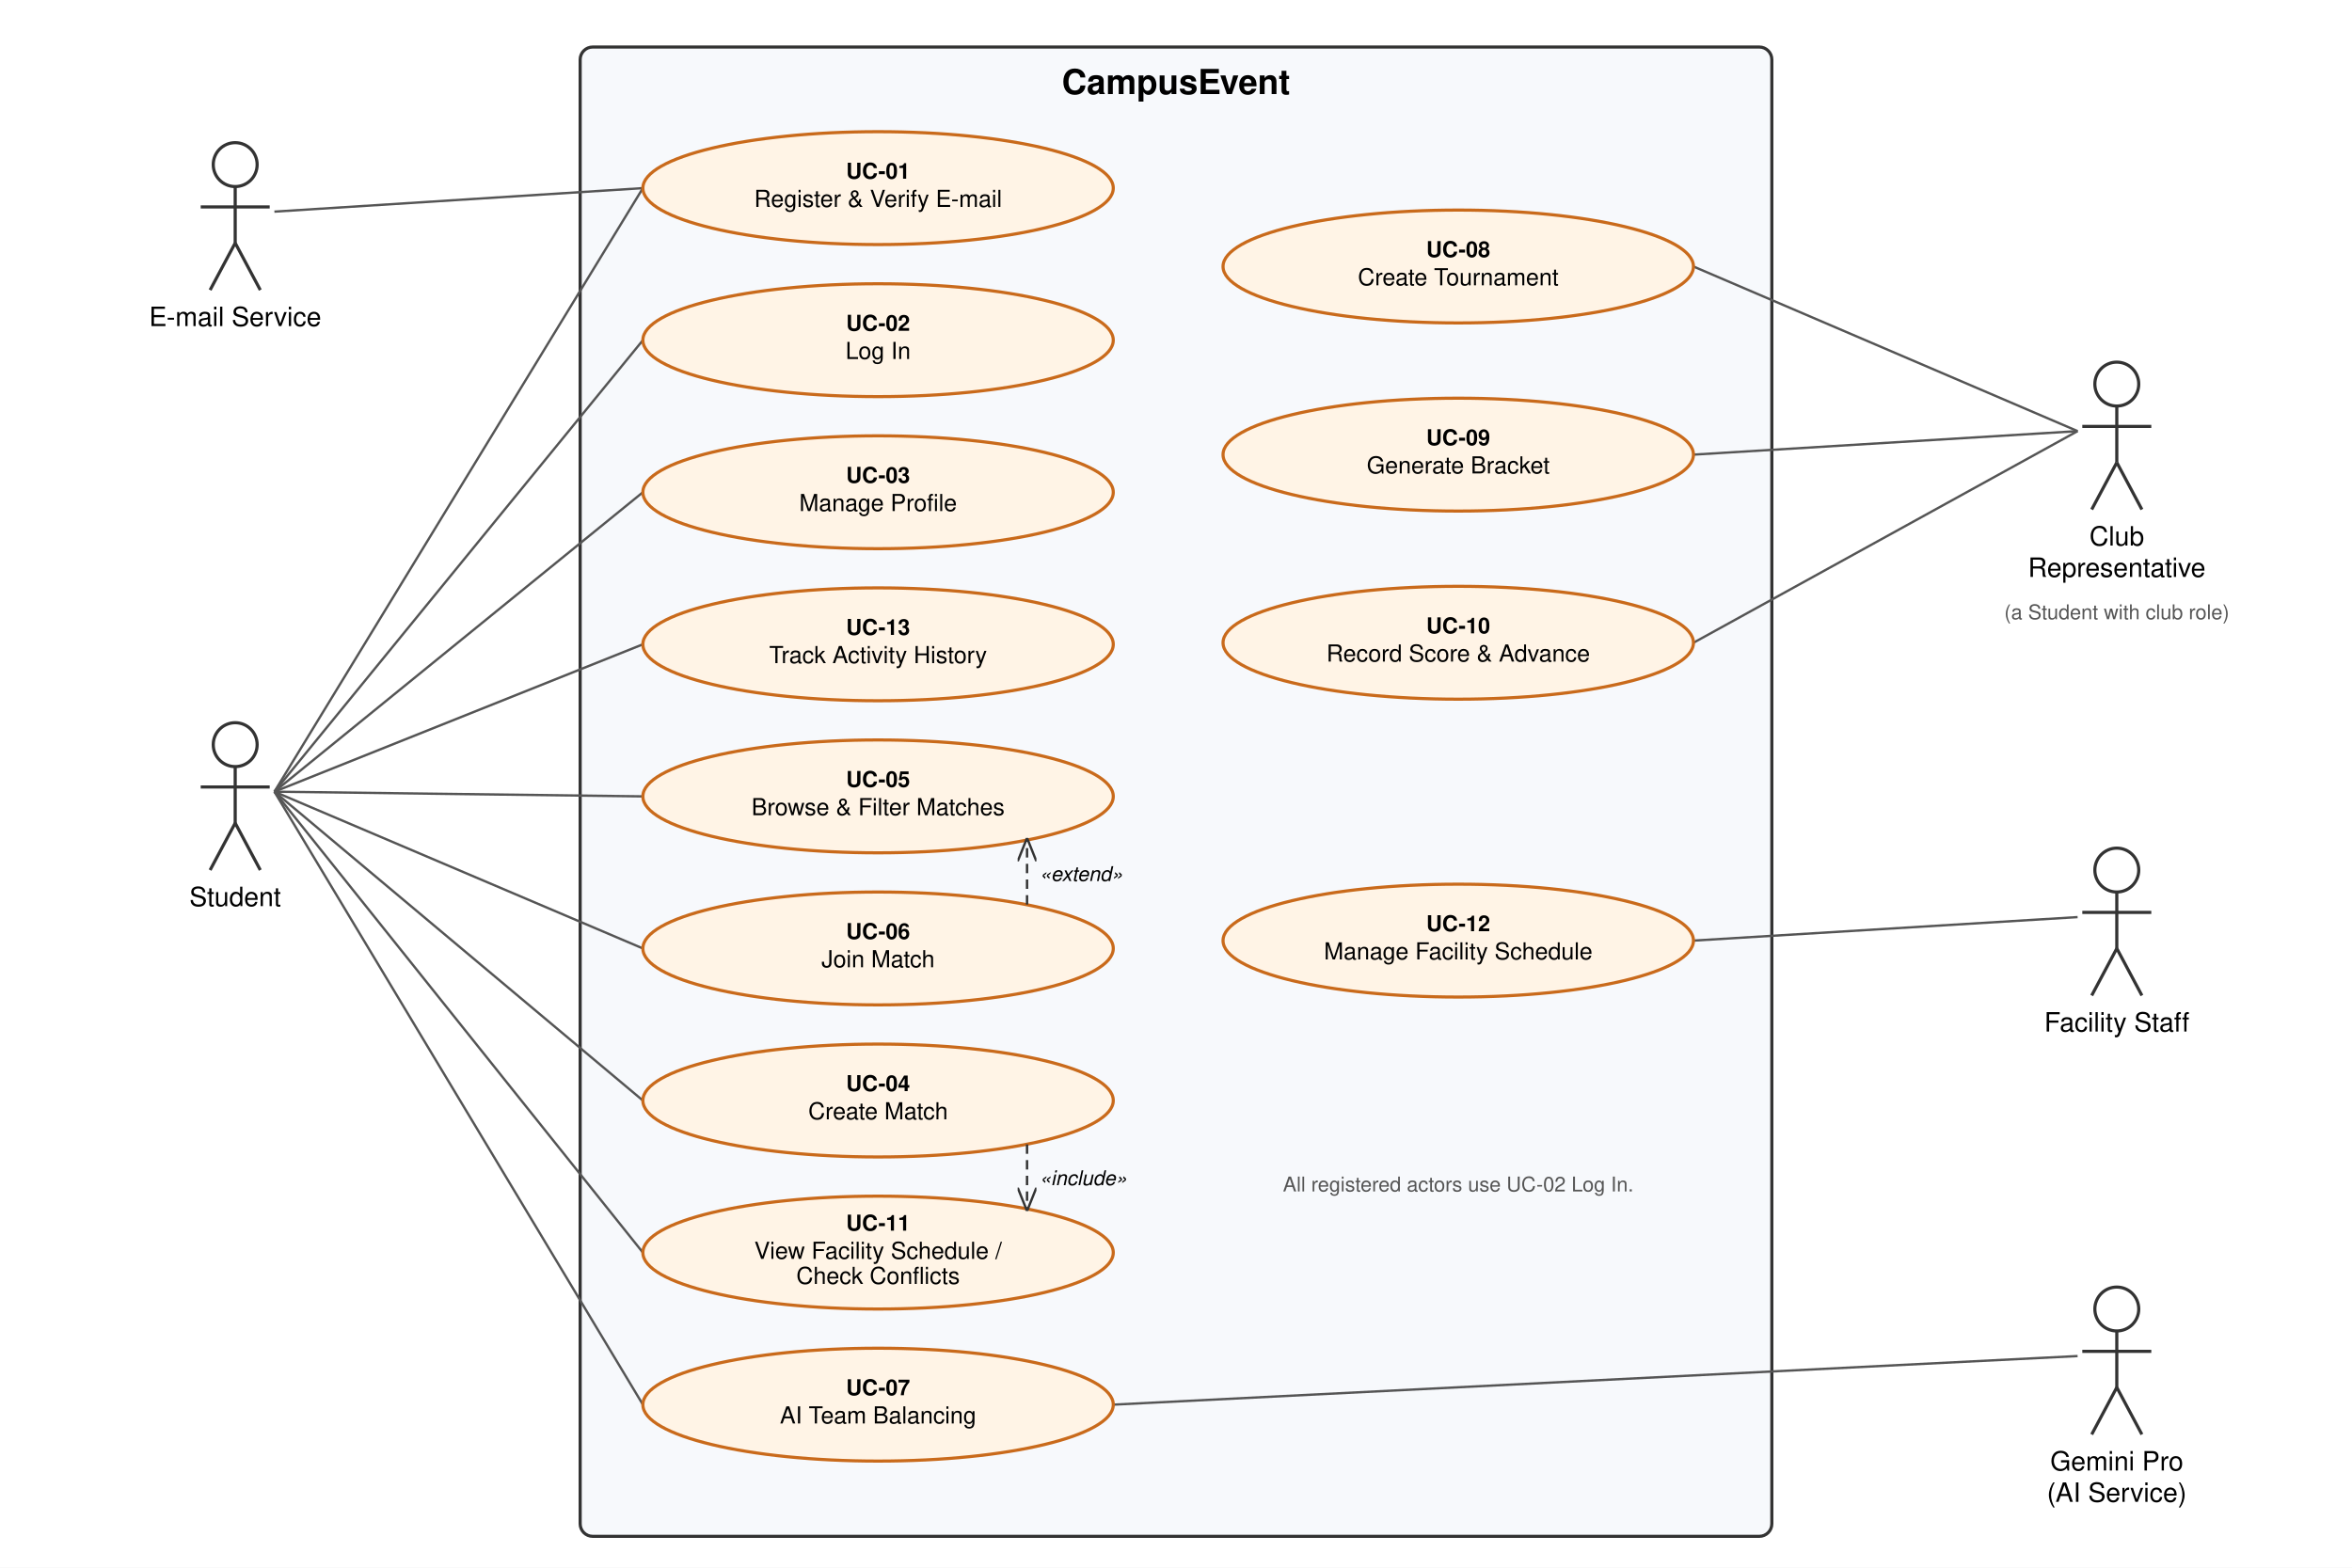
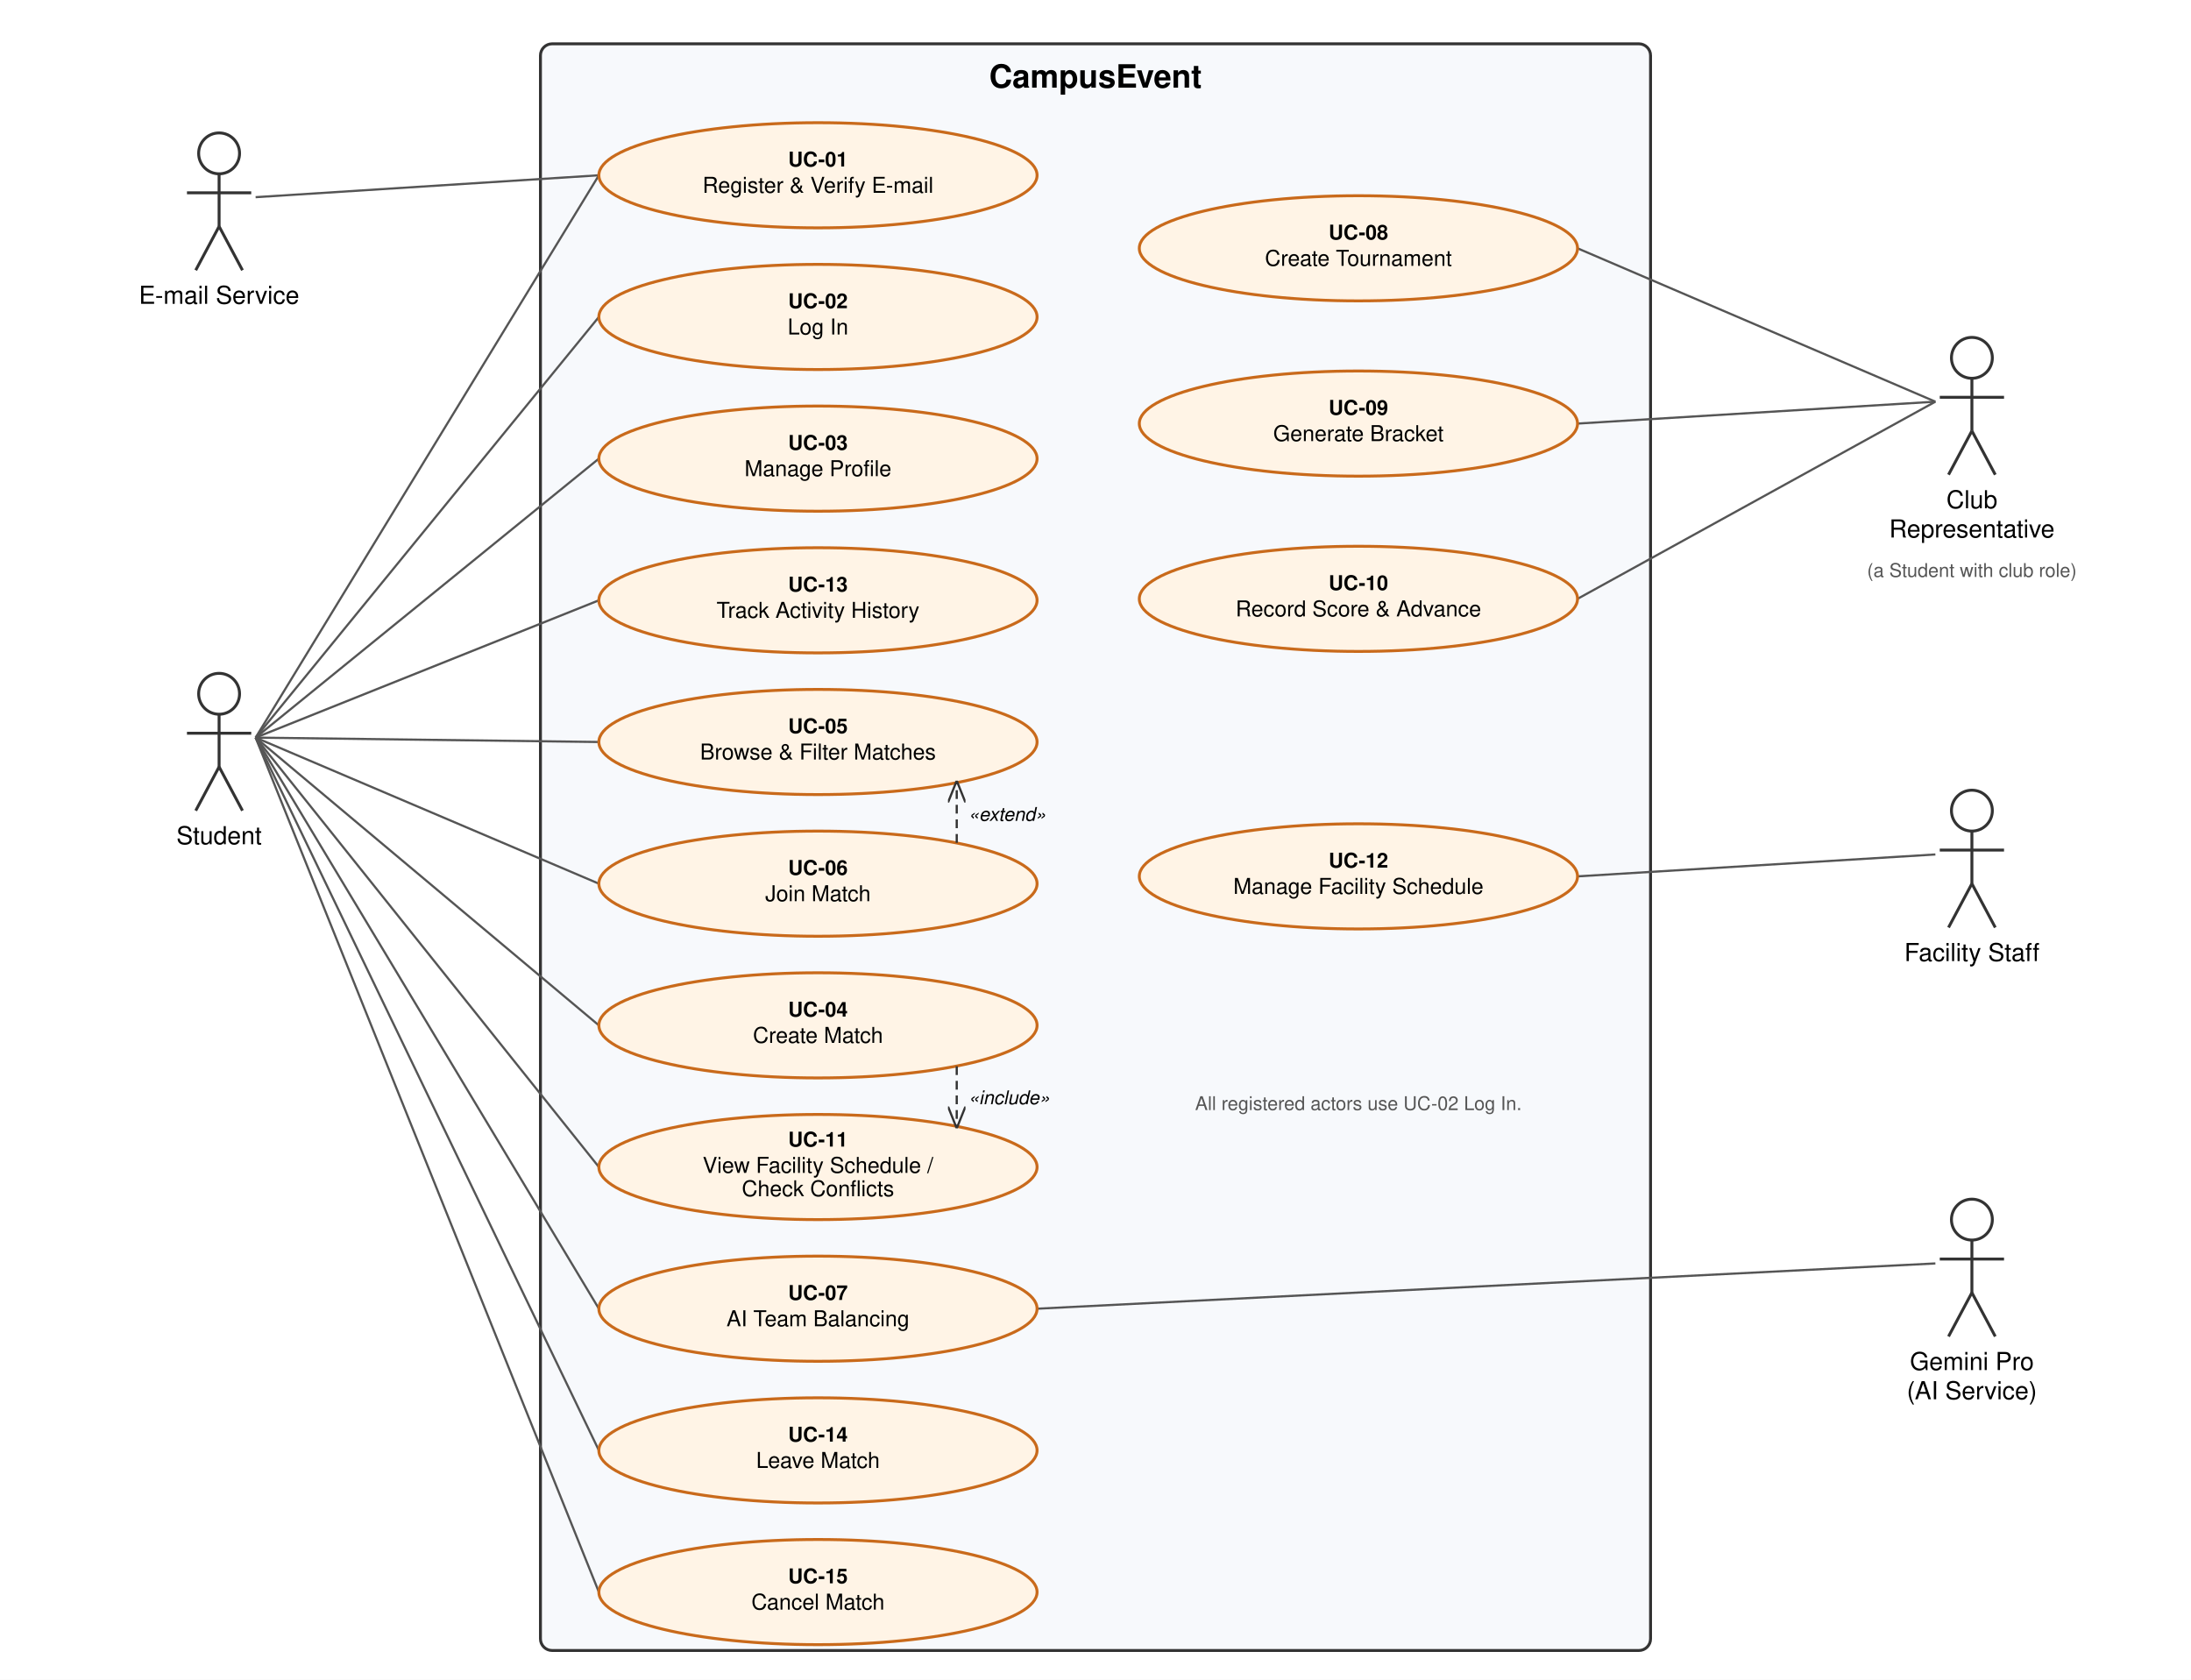
- <svg xmlns="http://www.w3.org/2000/svg" width="1500" height="1000" viewBox="0 0 1500 1000" font-family="Helvetica, Arial, sans-serif">
+ <svg xmlns="http://www.w3.org/2000/svg" width="1500" height="1150" viewBox="0 0 1500 1150" font-family="Helvetica, Arial, sans-serif">
  <rect width="100%" height="100%" fill="white" />
  <defs>
    <marker id="ar" markerWidth="10" markerHeight="8" refX="9" refY="4" orient="auto">
      <path d="M0,0 L10,4 L0,8" fill="none" stroke="#333" />
    </marker>
  </defs>
-   <rect x="370" y="30" width="760" height="950" rx="8" fill="#f7f9fc" stroke="#333" stroke-width="2" />
+   <rect x="370" y="30" width="760" height="1100" rx="8" fill="#f7f9fc" stroke="#333" stroke-width="2" />
  <text x="750" y="60" text-anchor="middle" font-size="22" font-weight="bold">CampusEvent</text>
  <line x1="175" y1="505" x2="410" y2="120" stroke="#555" stroke-width="1.5" />
  <line x1="175" y1="505" x2="410" y2="217" stroke="#555" stroke-width="1.5" />
  <line x1="175" y1="505" x2="410" y2="314" stroke="#555" stroke-width="1.5" />
  <line x1="175" y1="505" x2="410" y2="411" stroke="#555" stroke-width="1.5" />
  <line x1="175" y1="505" x2="410" y2="508" stroke="#555" stroke-width="1.5" />
  <line x1="175" y1="505" x2="410" y2="605" stroke="#555" stroke-width="1.5" />
  <line x1="175" y1="505" x2="410" y2="702" stroke="#555" stroke-width="1.5" />
  <line x1="175" y1="505" x2="410" y2="799" stroke="#555" stroke-width="1.5" />
  <line x1="175" y1="505" x2="410" y2="896" stroke="#555" stroke-width="1.5" />
+   <line x1="175" y1="505" x2="410" y2="993" stroke="#555" stroke-width="1.5" />
+   <line x1="175" y1="505" x2="410" y2="1090" stroke="#555" stroke-width="1.5" />
  <line x1="175" y1="135" x2="410" y2="120" stroke="#555" stroke-width="1.5" />
  <line x1="1325" y1="275" x2="1080" y2="170" stroke="#555" stroke-width="1.5" />
  <line x1="1325" y1="275" x2="1080" y2="290" stroke="#555" stroke-width="1.5" />
  <line x1="1325" y1="275" x2="1080" y2="410" stroke="#555" stroke-width="1.5" />
  <line x1="1325" y1="585" x2="1080" y2="600" stroke="#555" stroke-width="1.5" />
  <line x1="1325" y1="865" x2="710" y2="896" stroke="#555" stroke-width="1.5" />
  <ellipse cx="560" cy="120" rx="150" ry="36" fill="#fff4e6" stroke="#c96a1b" stroke-width="2" />
  <text x="560" y="114" text-anchor="middle" font-size="14" font-weight="bold">UC-01</text>
  <text x="560" y="132" text-anchor="middle" font-size="15">Register &amp; Verify E-mail</text>
  <ellipse cx="560" cy="217" rx="150" ry="36" fill="#fff4e6" stroke="#c96a1b" stroke-width="2" />
  <text x="560" y="211" text-anchor="middle" font-size="14" font-weight="bold">UC-02</text>
  <text x="560" y="229" text-anchor="middle" font-size="15">Log In</text>
  <ellipse cx="560" cy="314" rx="150" ry="36" fill="#fff4e6" stroke="#c96a1b" stroke-width="2" />
  <text x="560" y="308" text-anchor="middle" font-size="14" font-weight="bold">UC-03</text>
  <text x="560" y="326" text-anchor="middle" font-size="15">Manage Profile</text>
  <ellipse cx="560" cy="411" rx="150" ry="36" fill="#fff4e6" stroke="#c96a1b" stroke-width="2" />
  <text x="560" y="405" text-anchor="middle" font-size="14" font-weight="bold">UC-13</text>
  <text x="560" y="423" text-anchor="middle" font-size="15">Track Activity History</text>
  <ellipse cx="560" cy="508" rx="150" ry="36" fill="#fff4e6" stroke="#c96a1b" stroke-width="2" />
  <text x="560" y="502" text-anchor="middle" font-size="14" font-weight="bold">UC-05</text>
  <text x="560" y="520" text-anchor="middle" font-size="15">Browse &amp; Filter Matches</text>
  <ellipse cx="560" cy="605" rx="150" ry="36" fill="#fff4e6" stroke="#c96a1b" stroke-width="2" />
  <text x="560" y="599" text-anchor="middle" font-size="14" font-weight="bold">UC-06</text>
  <text x="560" y="617" text-anchor="middle" font-size="15">Join Match</text>
  <ellipse cx="560" cy="702" rx="150" ry="36" fill="#fff4e6" stroke="#c96a1b" stroke-width="2" />
  <text x="560" y="696" text-anchor="middle" font-size="14" font-weight="bold">UC-04</text>
  <text x="560" y="714" text-anchor="middle" font-size="15">Create Match</text>
  <ellipse cx="560" cy="799" rx="150" ry="36" fill="#fff4e6" stroke="#c96a1b" stroke-width="2" />
  <text x="560" y="785" text-anchor="middle" font-size="14" font-weight="bold">UC-11</text>
  <text x="560" y="803" text-anchor="middle" font-size="15">View Facility Schedule /</text>
  <text x="560" y="819" text-anchor="middle" font-size="15">Check Conflicts</text>
  <ellipse cx="560" cy="896" rx="150" ry="36" fill="#fff4e6" stroke="#c96a1b" stroke-width="2" />
  <text x="560" y="890" text-anchor="middle" font-size="14" font-weight="bold">UC-07</text>
  <text x="560" y="908" text-anchor="middle" font-size="15">AI Team Balancing</text>
+   <ellipse cx="560" cy="993" rx="150" ry="36" fill="#fff4e6" stroke="#c96a1b" stroke-width="2" />
+   <text x="560" y="987" text-anchor="middle" font-size="14" font-weight="bold">UC-14</text>
+   <text x="560" y="1005" text-anchor="middle" font-size="15">Leave Match</text>
+   <ellipse cx="560" cy="1090" rx="150" ry="36" fill="#fff4e6" stroke="#c96a1b" stroke-width="2" />
+   <text x="560" y="1084" text-anchor="middle" font-size="14" font-weight="bold">UC-15</text>
+   <text x="560" y="1102" text-anchor="middle" font-size="15">Cancel Match</text>
  <ellipse cx="930" cy="170" rx="150" ry="36" fill="#fff4e6" stroke="#c96a1b" stroke-width="2" />
  <text x="930" y="164" text-anchor="middle" font-size="14" font-weight="bold">UC-08</text>
  <text x="930" y="182" text-anchor="middle" font-size="15">Create Tournament</text>
  <ellipse cx="930" cy="290" rx="150" ry="36" fill="#fff4e6" stroke="#c96a1b" stroke-width="2" />
  <text x="930" y="284" text-anchor="middle" font-size="14" font-weight="bold">UC-09</text>
  <text x="930" y="302" text-anchor="middle" font-size="15">Generate Bracket</text>
  <ellipse cx="930" cy="410" rx="150" ry="36" fill="#fff4e6" stroke="#c96a1b" stroke-width="2" />
  <text x="930" y="404" text-anchor="middle" font-size="14" font-weight="bold">UC-10</text>
  <text x="930" y="422" text-anchor="middle" font-size="15">Record Score &amp; Advance</text>
  <ellipse cx="930" cy="600" rx="150" ry="36" fill="#fff4e6" stroke="#c96a1b" stroke-width="2" />
  <text x="930" y="594" text-anchor="middle" font-size="14" font-weight="bold">UC-12</text>
  <text x="930" y="612" text-anchor="middle" font-size="15">Manage Facility Schedule</text>
  <line x1="655" y1="577" x2="655" y2="536" stroke="#333" stroke-width="1.5" stroke-dasharray="6,4" marker-end="url(#ar)" />
  <text x="663" y="562" font-size="13" font-style="italic">«extend»</text>
  <line x1="655" y1="730" x2="655" y2="771" stroke="#333" stroke-width="1.5" stroke-dasharray="6,4" marker-end="url(#ar)" />
  <text x="663" y="756" font-size="13" font-style="italic">«include»</text>
  <circle cx="150" cy="475" r="14" fill="white" stroke="#333" stroke-width="2" />
  <line x1="150" y1="489" x2="150" y2="525" stroke="#333" stroke-width="2" />
  <line x1="128" y1="502" x2="172" y2="502" stroke="#333" stroke-width="2" />
  <line x1="150" y1="525" x2="134" y2="555" stroke="#333" stroke-width="2" />
  <line x1="150" y1="525" x2="166" y2="555" stroke="#333" stroke-width="2" />
  <text x="150" y="578" text-anchor="middle" font-size="17">Student</text>
  <circle cx="150" cy="105" r="14" fill="white" stroke="#333" stroke-width="2" />
  <line x1="150" y1="119" x2="150" y2="155" stroke="#333" stroke-width="2" />
  <line x1="128" y1="132" x2="172" y2="132" stroke="#333" stroke-width="2" />
  <line x1="150" y1="155" x2="134" y2="185" stroke="#333" stroke-width="2" />
  <line x1="150" y1="155" x2="166" y2="185" stroke="#333" stroke-width="2" />
  <text x="150" y="208" text-anchor="middle" font-size="17">E-mail Service</text>
  <circle cx="1350" cy="245" r="14" fill="white" stroke="#333" stroke-width="2" />
  <line x1="1350" y1="259" x2="1350" y2="295" stroke="#333" stroke-width="2" />
  <line x1="1328" y1="272" x2="1372" y2="272" stroke="#333" stroke-width="2" />
  <line x1="1350" y1="295" x2="1334" y2="325" stroke="#333" stroke-width="2" />
  <line x1="1350" y1="295" x2="1366" y2="325" stroke="#333" stroke-width="2" />
  <text x="1350" y="348" text-anchor="middle" font-size="17">Club</text>
  <text x="1350" y="368" text-anchor="middle" font-size="17">Representative</text>
  <circle cx="1350" cy="555" r="14" fill="white" stroke="#333" stroke-width="2" />
  <line x1="1350" y1="569" x2="1350" y2="605" stroke="#333" stroke-width="2" />
  <line x1="1328" y1="582" x2="1372" y2="582" stroke="#333" stroke-width="2" />
  <line x1="1350" y1="605" x2="1334" y2="635" stroke="#333" stroke-width="2" />
  <line x1="1350" y1="605" x2="1366" y2="635" stroke="#333" stroke-width="2" />
  <text x="1350" y="658" text-anchor="middle" font-size="17">Facility Staff</text>
  <circle cx="1350" cy="835" r="14" fill="white" stroke="#333" stroke-width="2" />
  <line x1="1350" y1="849" x2="1350" y2="885" stroke="#333" stroke-width="2" />
  <line x1="1328" y1="862" x2="1372" y2="862" stroke="#333" stroke-width="2" />
  <line x1="1350" y1="885" x2="1334" y2="915" stroke="#333" stroke-width="2" />
  <line x1="1350" y1="885" x2="1366" y2="915" stroke="#333" stroke-width="2" />
  <text x="1350" y="938" text-anchor="middle" font-size="17">Gemini Pro</text>
  <text x="1350" y="958" text-anchor="middle" font-size="17">(AI Service)</text>
  <text x="1350" y="395" text-anchor="middle" font-size="13" fill="#555">(a Student with club role)</text>
  <text x="930" y="760" text-anchor="middle" font-size="13" fill="#555">All registered actors use UC-02 Log In.</text>
</svg>
